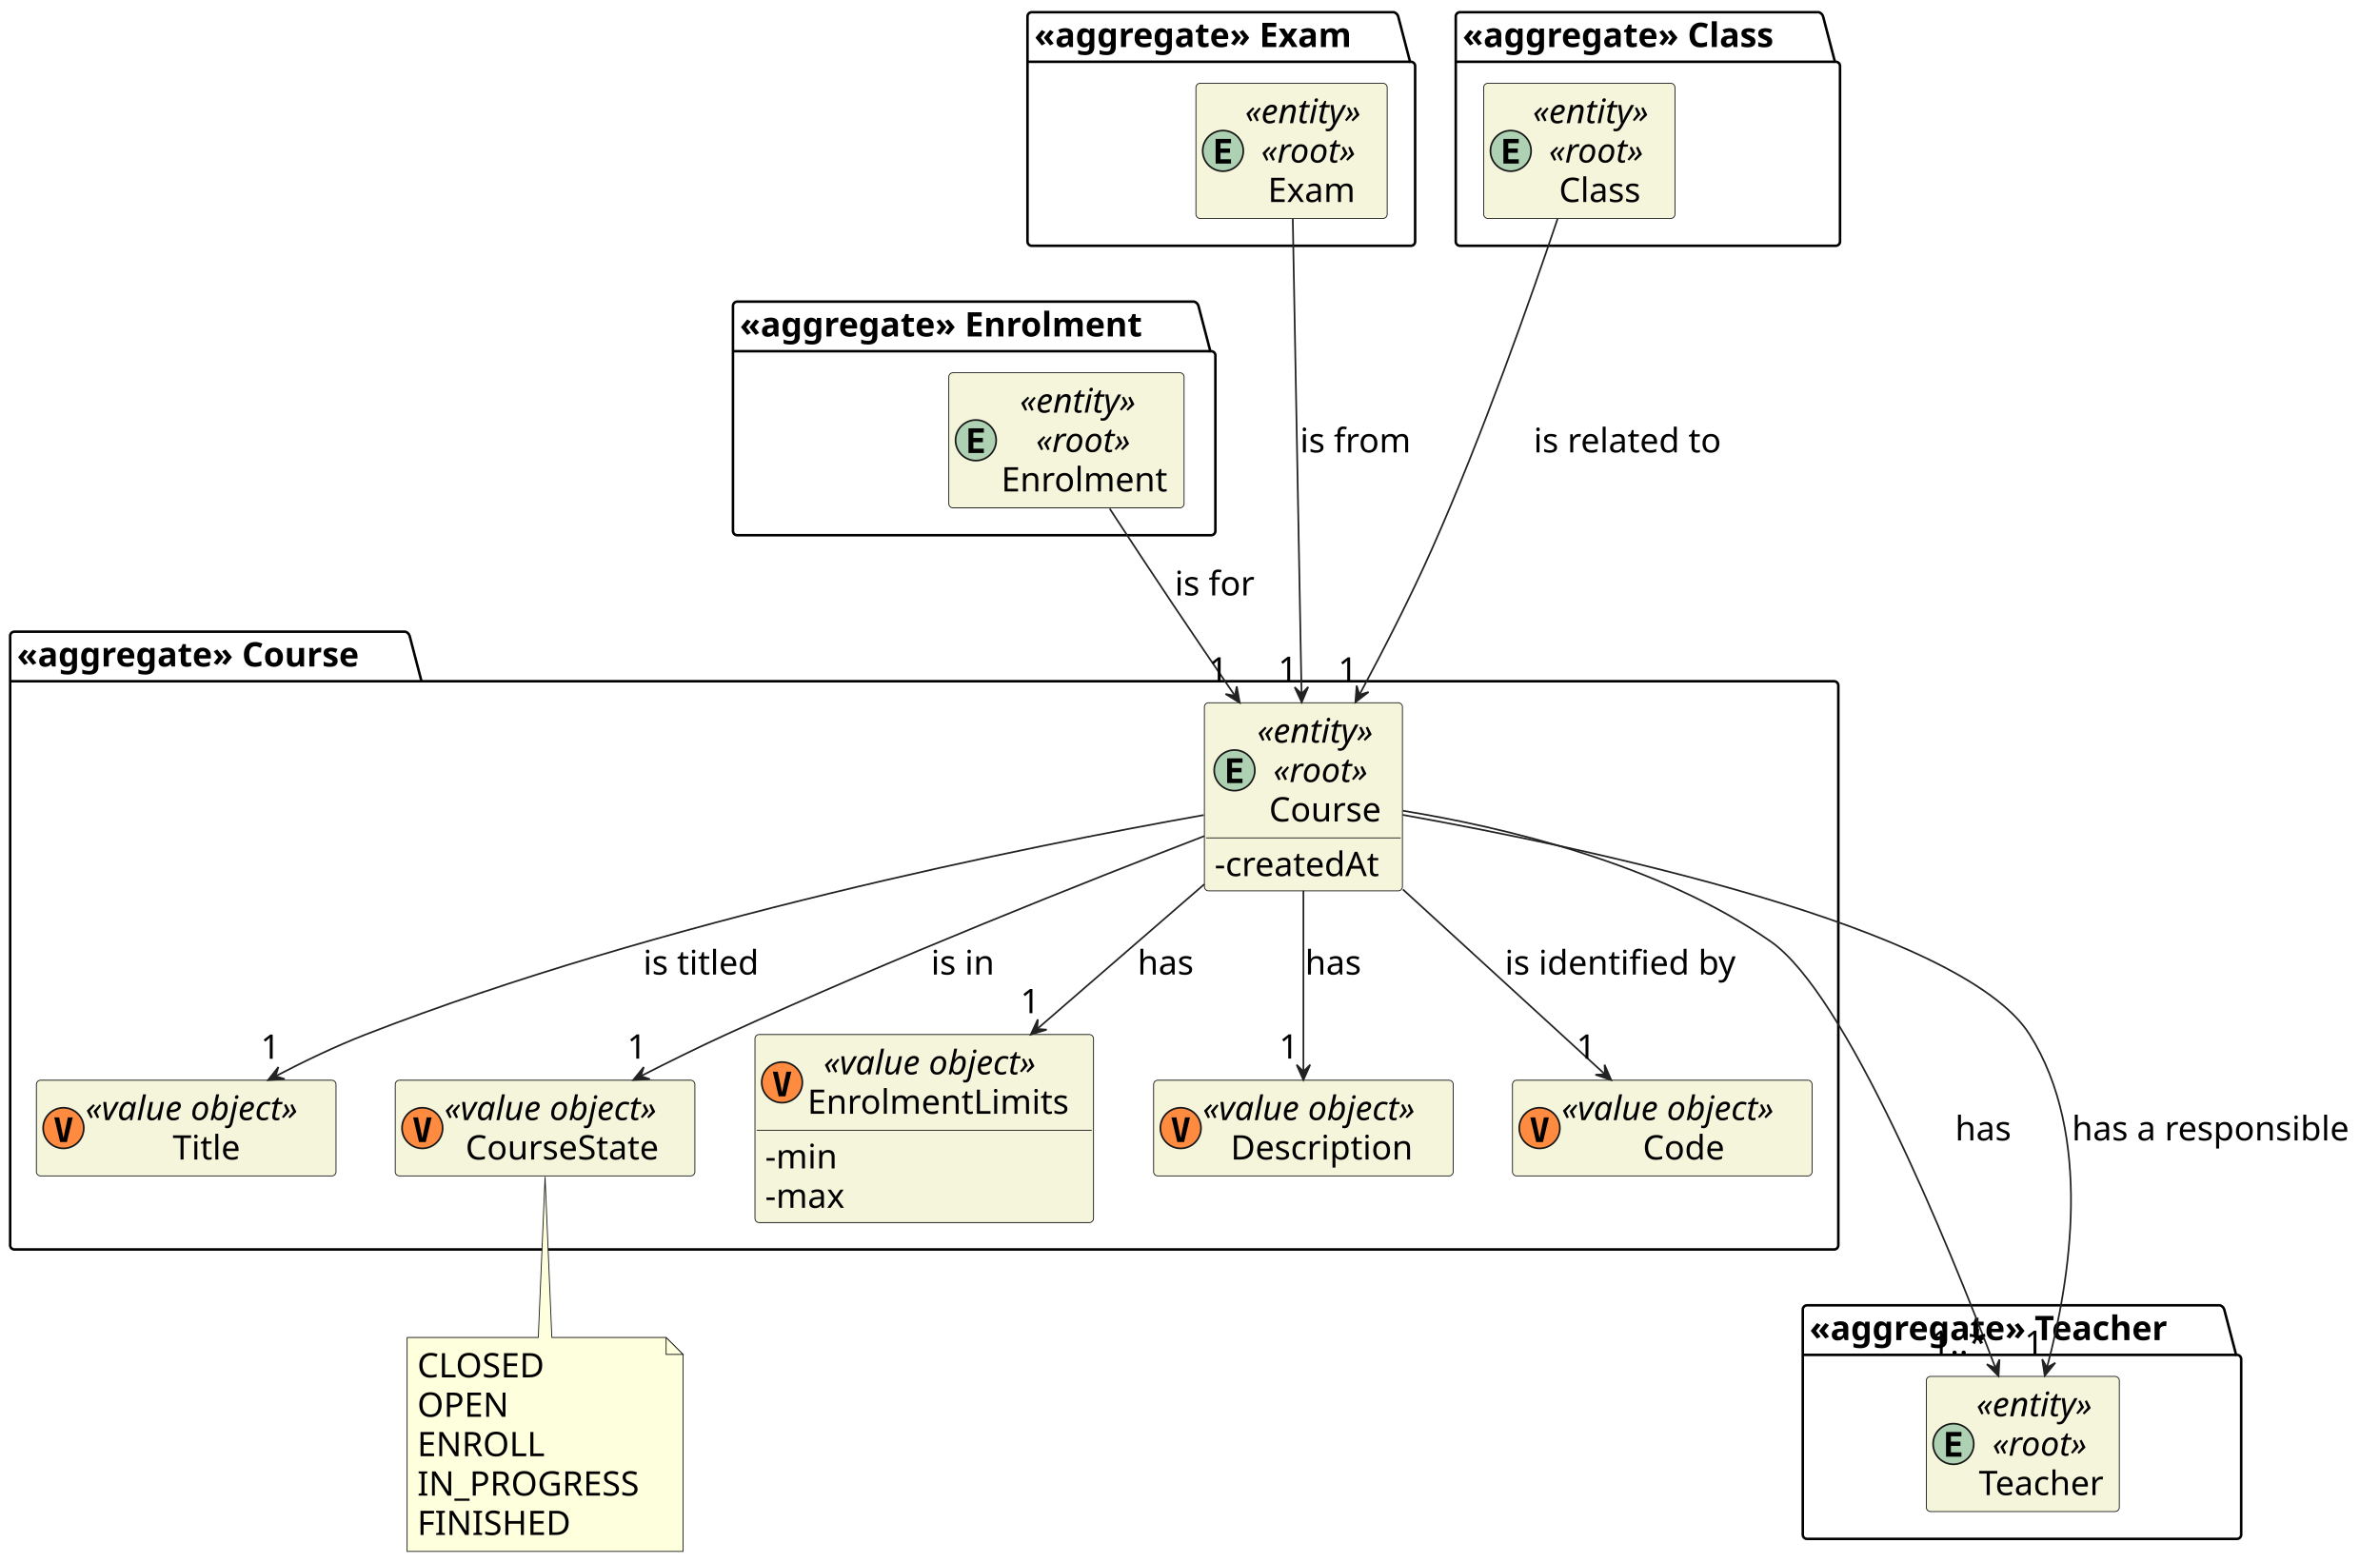
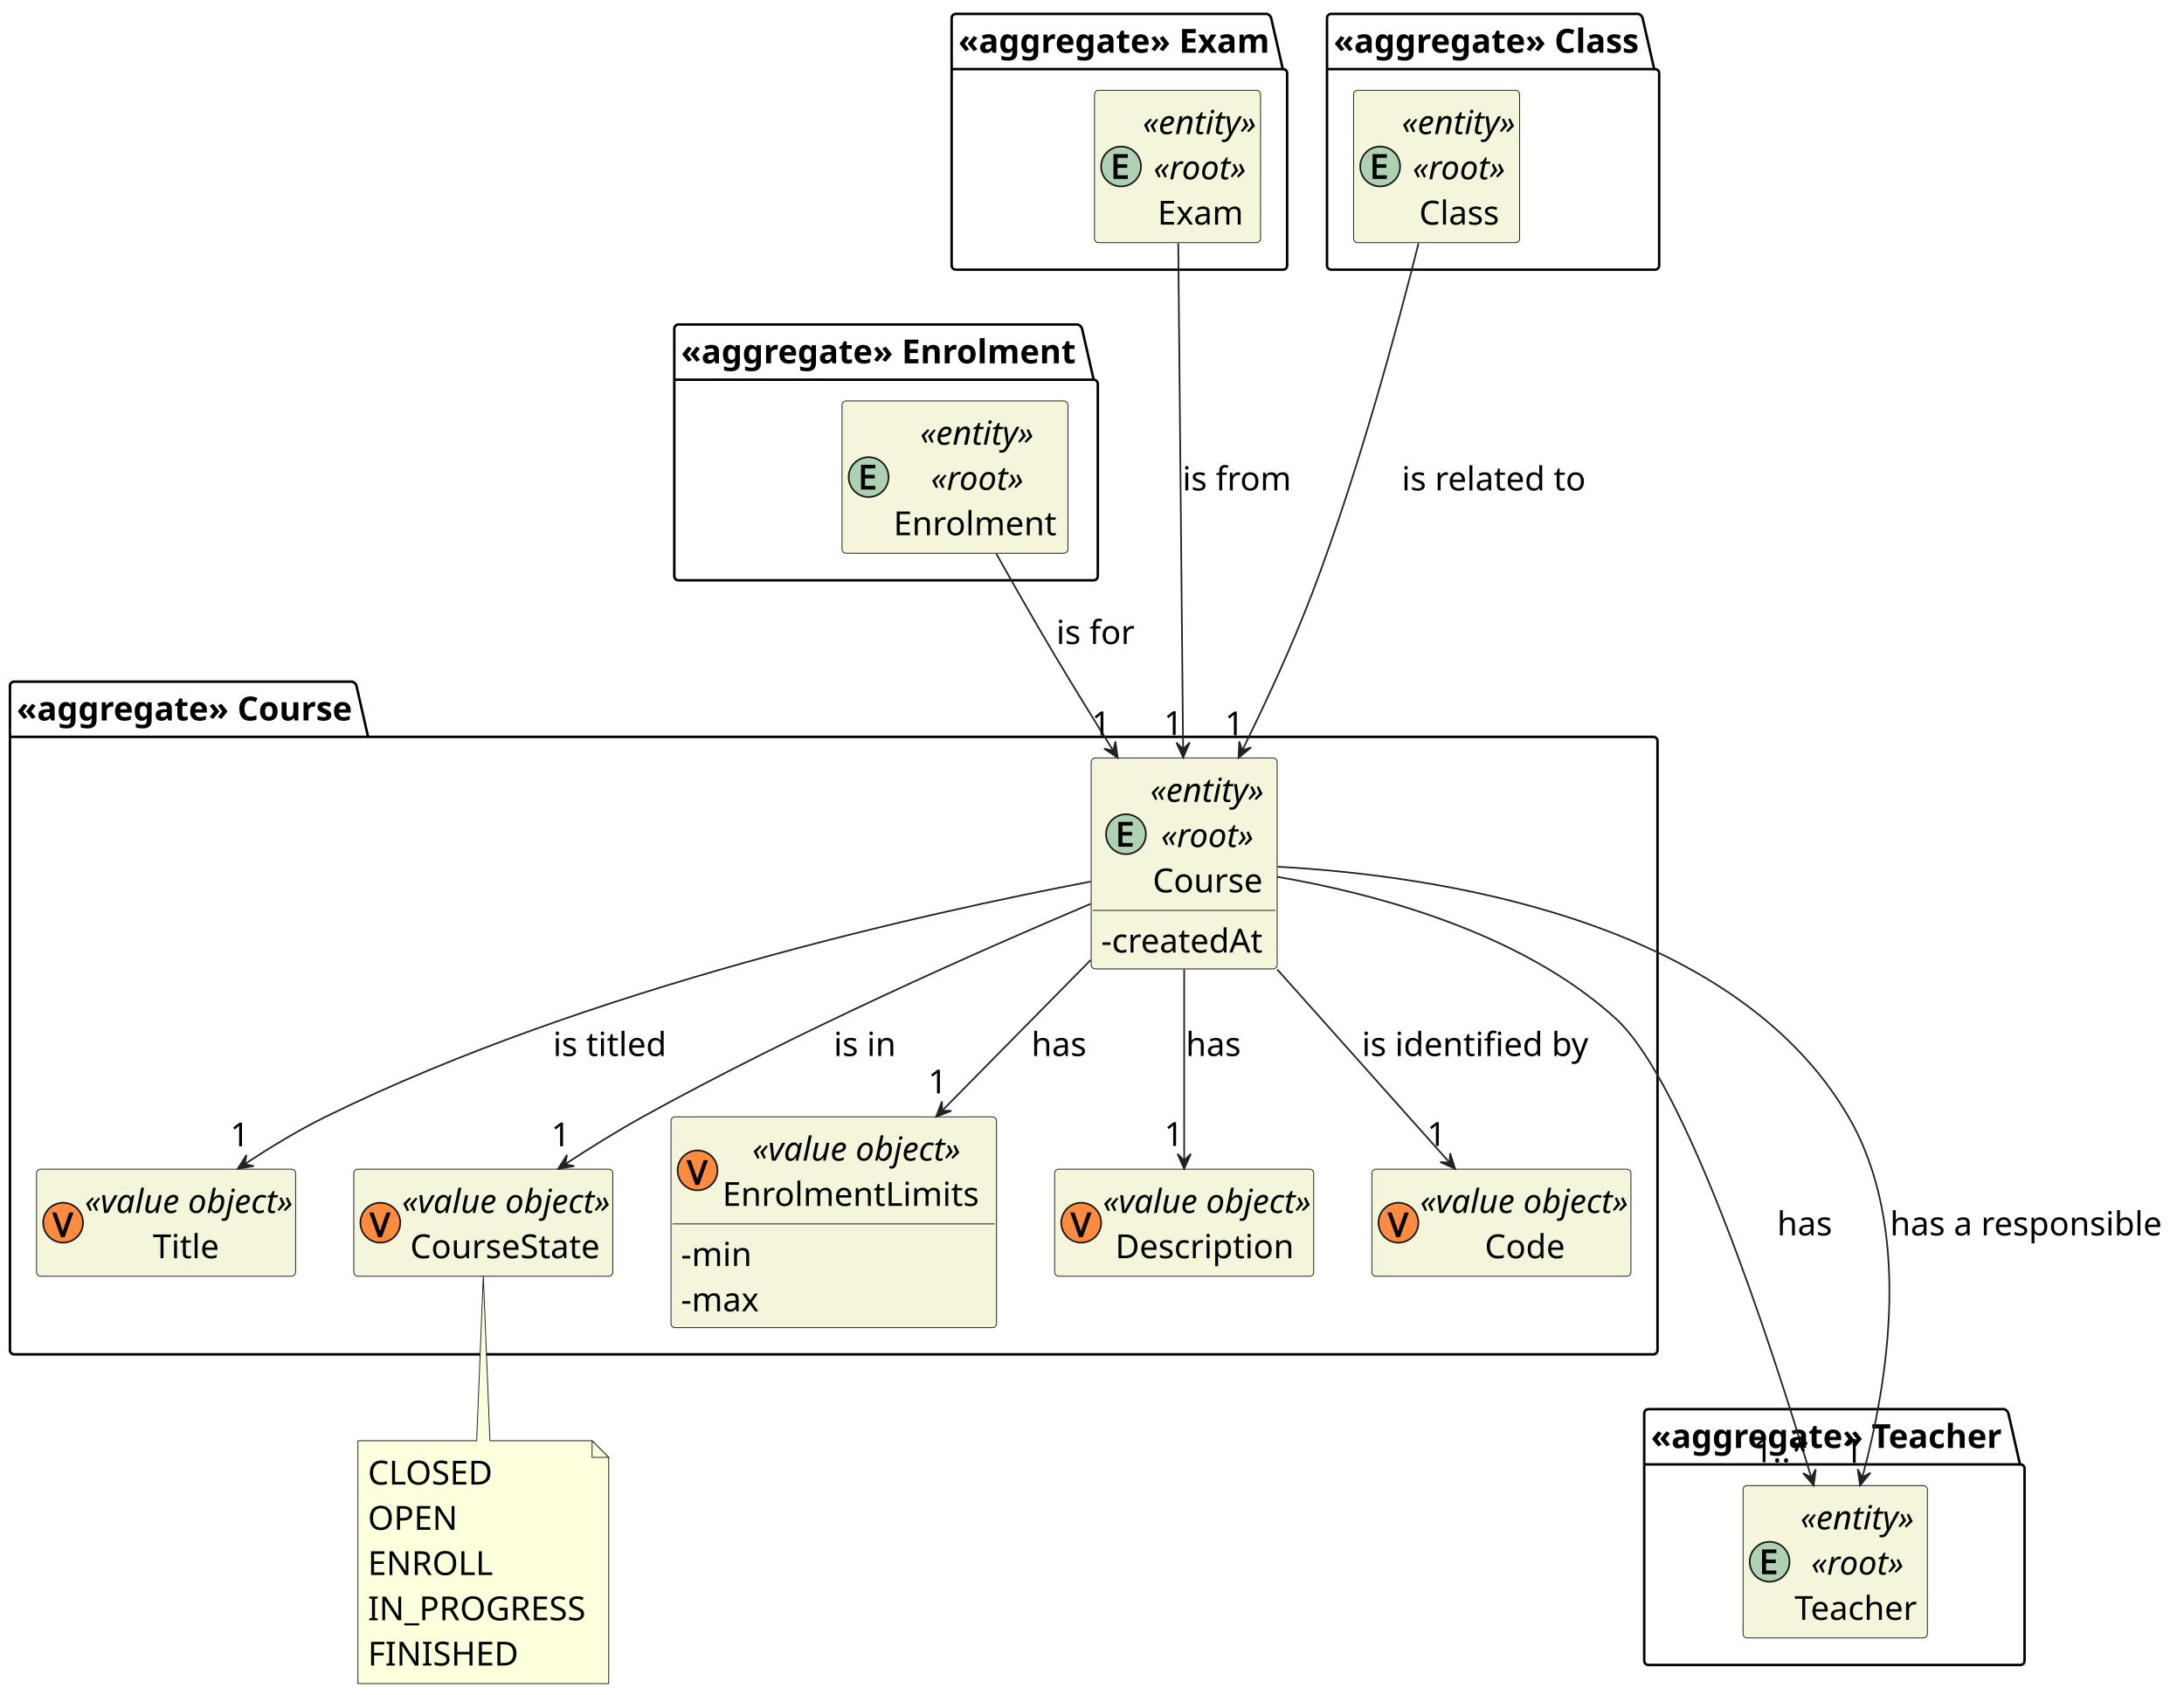
- <svg xmlns="http://www.w3.org/2000/svg" contentStyleType="text/css" height="923px" preserveAspectRatio="none" style="width:1406px;height:923px;background:#FFFFFF;" version="1.1" viewBox="0 0 1406 923" width="1406px" zoomAndPan="magnify">
+ <svg xmlns="http://www.w3.org/2000/svg" contentStyleType="text/css" height="1020px" preserveAspectRatio="none" style="width:1315px;height:1020px;background:#FFFFFF;" version="1.1" viewBox="0 0 1315 1020" width="1315px" zoomAndPan="magnify">
  <defs />
  <g>
    <g id="cluster_&lt;&lt;aggregate&gt;&gt; Course">
-       <path d="M8.5,373.217 L239.5,373.217 A3.75,3.75 0 0 1 242,375.717 L249,402.498 L1083.5,402.498 A2.5,2.5 0 0 1 1086,404.998 L1086,735.717 A2.5,2.5 0 0 1 1083.5,738.217 L8.5,738.217 A2.5,2.5 0 0 1 6,735.717 L6,375.717 A2.5,2.5 0 0 1 8.5,373.217 " fill="none" style="stroke:#000000;stroke-width:1.5;" />
-       <line style="stroke:#000000;stroke-width:1.5;" x1="6" x2="249" y1="402.498" y2="402.498" />
-       <text fill="#000000" font-family="sans-serif" font-size="20" font-weight="bold" lengthAdjust="spacing" textLength="230" x="10" y="393.781">«aggregate» Course</text>
+       <path d="M8.5,410.36 L212.125,410.36 A3.75,3.75 0 0 1 214.625,412.86 L221.625,443.6 L995.5,443.6 A2.5,2.5 0 0 1 998,446.1 L998,812.86 A2.5,2.5 0 0 1 995.5,815.36 L8.5,815.36 A2.5,2.5 0 0 1 6,812.86 L6,412.86 A2.5,2.5 0 0 1 8.5,410.36 " fill="none" style="stroke:#000000;stroke-width:1.5;" />
+       <line style="stroke:#000000;stroke-width:1.5;" x1="6" x2="221.625" y1="443.6" y2="443.6" />
+       <text fill="#000000" font-family="sans-serif" font-size="20" font-weight="bold" lengthAdjust="spacing" textLength="202.625" x="10" y="433.74">«aggregate» Course</text>
    </g>
    <g id="cluster_&lt;&lt;aggregate&gt;&gt; Enrolment">
-       <path d="M435.5,178.217 L705.5,178.217 A3.75,3.75 0 0 1 708,180.717 L715,207.498 L715.5,207.498 A2.5,2.5 0 0 1 718,209.998 L718,313.717 A2.5,2.5 0 0 1 715.5,316.217 L435.5,316.217 A2.5,2.5 0 0 1 433,313.717 L433,180.717 A2.5,2.5 0 0 1 435.5,178.217 " fill="none" style="stroke:#000000;stroke-width:1.5;" />
-       <line style="stroke:#000000;stroke-width:1.5;" x1="433" x2="715" y1="207.498" y2="207.498" />
-       <text fill="#000000" font-family="sans-serif" font-size="20" font-weight="bold" lengthAdjust="spacing" textLength="269" x="437" y="198.781">«aggregate» Enrolment</text>
+       <path d="M408.5,195.36 L649,195.36 A3.75,3.75 0 0 1 651.5,197.86 L658.5,228.6 L658.5,228.6 A2.5,2.5 0 0 1 661,231.1 L661,346.86 A2.5,2.5 0 0 1 658.5,349.36 L408.5,349.36 A2.5,2.5 0 0 1 406,346.86 L406,197.86 A2.5,2.5 0 0 1 408.5,195.36 " fill="none" style="stroke:#000000;stroke-width:1.5;" />
+       <line style="stroke:#000000;stroke-width:1.5;" x1="406" x2="658.5" y1="228.6" y2="228.6" />
+       <text fill="#000000" font-family="sans-serif" font-size="20" font-weight="bold" lengthAdjust="spacing" textLength="239.5" x="410" y="218.74">«aggregate» Enrolment</text>
    </g>
    <g id="cluster_&lt;&lt;aggregate&gt;&gt; Exam">
-       <path d="M609.5,7.217 L823.5,7.217 A3.75,3.75 0 0 1 826,9.717 L833,36.498 L833.5,36.498 A2.5,2.5 0 0 1 836,38.998 L836,142.717 A2.5,2.5 0 0 1 833.5,145.217 L609.5,145.217 A2.5,2.5 0 0 1 607,142.717 L607,9.717 A2.5,2.5 0 0 1 609.5,7.217 " fill="none" style="stroke:#000000;stroke-width:1.5;" />
-       <line style="stroke:#000000;stroke-width:1.5;" x1="607" x2="833" y1="36.498" y2="36.498" />
-       <text fill="#000000" font-family="sans-serif" font-size="20" font-weight="bold" lengthAdjust="spacing" textLength="213" x="611" y="27.781">«aggregate» Exam</text>
+       <path d="M575.5,8.36 L762.875,8.36 A3.75,3.75 0 0 1 765.375,10.86 L772.375,41.6 L772.5,41.6 A2.5,2.5 0 0 1 775,44.1 L775,159.86 A2.5,2.5 0 0 1 772.5,162.36 L575.5,162.36 A2.5,2.5 0 0 1 573,159.86 L573,10.86 A2.5,2.5 0 0 1 575.5,8.36 " fill="none" style="stroke:#000000;stroke-width:1.5;" />
+       <line style="stroke:#000000;stroke-width:1.5;" x1="573" x2="772.375" y1="41.6" y2="41.6" />
+       <text fill="#000000" font-family="sans-serif" font-size="20" font-weight="bold" lengthAdjust="spacing" textLength="186.375" x="577" y="31.74">«aggregate» Exam</text>
    </g>
    <g id="cluster_&lt;&lt;aggregate&gt;&gt; Teacher">
-       <path d="M1067.5,771.217 L1311.5,771.217 A3.75,3.75 0 0 1 1314,773.717 L1321,800.498 L1321.5,800.498 A2.5,2.5 0 0 1 1324,802.998 L1324,906.717 A2.5,2.5 0 0 1 1321.5,909.217 L1067.5,909.217 A2.5,2.5 0 0 1 1065,906.717 L1065,773.717 A2.5,2.5 0 0 1 1067.5,771.217 " fill="none" style="stroke:#000000;stroke-width:1.5;" />
-       <line style="stroke:#000000;stroke-width:1.5;" x1="1065" x2="1321" y1="800.498" y2="800.498" />
-       <text fill="#000000" font-family="sans-serif" font-size="20" font-weight="bold" lengthAdjust="spacing" textLength="243" x="1069" y="791.781">«aggregate» Teacher</text>
+       <path d="M992.5,848.36 L1206.75,848.36 A3.75,3.75 0 0 1 1209.25,850.86 L1216.25,881.6 L1216.5,881.6 A2.5,2.5 0 0 1 1219,884.1 L1219,999.86 A2.5,2.5 0 0 1 1216.5,1002.36 L992.5,1002.36 A2.5,2.5 0 0 1 990,999.86 L990,850.86 A2.5,2.5 0 0 1 992.5,848.36 " fill="none" style="stroke:#000000;stroke-width:1.5;" />
+       <line style="stroke:#000000;stroke-width:1.5;" x1="990" x2="1216.25" y1="881.6" y2="881.6" />
+       <text fill="#000000" font-family="sans-serif" font-size="20" font-weight="bold" lengthAdjust="spacing" textLength="213.25" x="994" y="871.74">«aggregate» Teacher</text>
    </g>
    <g id="cluster_&lt;&lt;aggregate&gt;&gt; Class">
-       <path d="M862.5,7.217 L1074.5,7.217 A3.75,3.75 0 0 1 1077,9.717 L1084,36.498 L1084.5,36.498 A2.5,2.5 0 0 1 1087,38.998 L1087,142.717 A2.5,2.5 0 0 1 1084.5,145.217 L862.5,145.217 A2.5,2.5 0 0 1 860,142.717 L860,9.717 A2.5,2.5 0 0 1 862.5,7.217 " fill="none" style="stroke:#000000;stroke-width:1.5;" />
-       <line style="stroke:#000000;stroke-width:1.5;" x1="860" x2="1084" y1="36.498" y2="36.498" />
-       <text fill="#000000" font-family="sans-serif" font-size="20" font-weight="bold" lengthAdjust="spacing" textLength="211" x="864" y="27.781">«aggregate» Class</text>
+       <path d="M801.5,8.36 L986.5,8.36 A3.75,3.75 0 0 1 989,10.86 L996,41.6 L996.5,41.6 A2.5,2.5 0 0 1 999,44.1 L999,159.86 A2.5,2.5 0 0 1 996.5,162.36 L801.5,162.36 A2.5,2.5 0 0 1 799,159.86 L799,10.86 A2.5,2.5 0 0 1 801.5,8.36 " fill="none" style="stroke:#000000;stroke-width:1.5;" />
+       <line style="stroke:#000000;stroke-width:1.5;" x1="799" x2="996" y1="41.6" y2="41.6" />
+       <text fill="#000000" font-family="sans-serif" font-size="20" font-weight="bold" lengthAdjust="spacing" textLength="184" x="803" y="31.74">«aggregate» Class</text>
    </g>
    <g id="elem_Course">
-       <rect codeLine="31" fill="#F5F5DC" height="111.125" id="Course" rx="2.5" ry="2.5" style="stroke:#181818;stroke-width:0.5;" width="117" x="711.5" y="415.217" />
-       <ellipse cx="729.3" cy="455.139" fill="#ADD1B2" rx="12" ry="12" style="stroke:#181818;stroke-width:1.0;" />
-       <path d="M734.019,462.639 L724.941,462.639 L724.941,448.06 L734.019,448.06 L734.019,450.592 L727.816,450.592 L727.816,453.748 L733.441,453.748 L733.441,456.279 L727.816,456.279 L727.816,460.092 L734.019,460.092 L734.019,462.639 Z " fill="#000000" />
-       <text fill="#000000" font-family="sans-serif" font-size="20" font-style="italic" lengthAdjust="spacing" textLength="83" x="742.7" y="438.781">«entity»</text>
-       <text fill="#000000" font-family="sans-serif" font-size="20" font-style="italic" lengthAdjust="spacing" textLength="64" x="752.2" y="462.062">«root»</text>
-       <text fill="#000000" font-family="sans-serif" font-size="20" lengthAdjust="spacing" textLength="69" x="749.7" y="485.344">Course</text>
-       <line style="stroke:#181818;stroke-width:0.5;" x1="712.5" x2="827.5" y1="495.06" y2="495.06" />
-       <text fill="#000000" font-family="sans-serif" font-size="20" lengthAdjust="spacing" textLength="105" x="717.5" y="517.625">-createdAt</text>
+       <rect codeLine="31" fill="#F5F5DC" height="126.96" id="Course" rx="2.5" ry="2.5" style="stroke:#181818;stroke-width:0.5;" width="112" x="657" y="456.36" />
+       <ellipse cx="677.95" cy="502.22" fill="#ADD1B2" rx="12" ry="12" style="stroke:#181818;stroke-width:1.0;" />
+       <path d="M681.997,509.72 L673.388,509.72 L673.388,494.814 L681.997,494.814 L681.997,497.017 L675.809,497.017 L675.809,500.861 L681.638,500.861 L681.638,503.033 L675.809,503.033 L675.809,507.517 L681.997,507.517 L681.997,509.72 Z " fill="#000000" />
+       <text fill="#000000" font-family="sans-serif" font-size="20" font-style="italic" lengthAdjust="spacing" textLength="70" x="692.55" y="482.74">«entity»</text>
+       <text fill="#000000" font-family="sans-serif" font-size="20" font-style="italic" lengthAdjust="spacing" textLength="57" x="699.05" y="509.98">«root»</text>
+       <text fill="#000000" font-family="sans-serif" font-size="20" lengthAdjust="spacing" textLength="67" x="694.05" y="537.22">Course</text>
+       <line style="stroke:#181818;stroke-width:0.5;" x1="658" x2="768" y1="548.08" y2="548.08" />
+       <text fill="#000000" font-family="sans-serif" font-size="20" lengthAdjust="spacing" textLength="100" x="663" y="573.46">-createdAt</text>
    </g>
    <g id="elem_Title">
-       <rect codeLine="61" fill="#F5F5DC" height="56.562" id="Title" rx="2.5" ry="2.5" style="stroke:#181818;stroke-width:0.5;" width="177" x="21.5" y="638.217" />
-       <ellipse cx="37.5" cy="666.498" fill="#FF8B40" rx="12" ry="12" style="stroke:#181818;stroke-width:1.0;" />
-       <path d="M37.516,672.342 L40.078,660.17 L42.984,660.17 L39.516,674.748 L35.531,674.748 L32.062,660.17 L34.953,660.17 L37.516,672.342 Z " fill="#000000" />
-       <text fill="#000000" font-family="sans-serif" font-size="20" font-style="italic" lengthAdjust="spacing" textLength="147" x="50.5" y="661.781">«value object»</text>
-       <text fill="#000000" font-family="sans-serif" font-size="20" lengthAdjust="spacing" textLength="44" x="102" y="685.062">Title</text>
+       <rect codeLine="61" fill="#F5F5DC" height="64.48" id="Title" rx="2.5" ry="2.5" style="stroke:#181818;stroke-width:0.5;" width="156" x="22" y="703.86" />
+       <ellipse cx="38" cy="736.1" fill="#FF8B40" rx="12" ry="12" style="stroke:#181818;stroke-width:1.0;" />
+       <path d="M44.25,729.944 L38.938,744.85 L36.688,744.85 L31.375,729.944 L33.906,729.944 L37.203,739.303 Q37.422,739.897 37.578,740.444 Q37.75,740.991 37.875,741.491 Q38.016,741.975 37.812,742.022 Q37.594,741.991 37.734,741.475 Q37.875,740.959 38.047,740.428 Q38.219,739.881 38.422,739.272 L41.688,729.944 L44.25,729.944 Z " fill="#000000" />
+       <text fill="#000000" font-family="sans-serif" font-size="20" font-style="italic" lengthAdjust="spacing" textLength="126" x="51" y="730.24">«value object»</text>
+       <text fill="#000000" font-family="sans-serif" font-size="20" lengthAdjust="spacing" textLength="44" x="92" y="757.48">Title</text>
    </g>
    <g id="elem_CourseState">
-       <rect codeLine="62" fill="#F5F5DC" height="56.562" id="CourseState" rx="2.5" ry="2.5" style="stroke:#181818;stroke-width:0.5;" width="177" x="233.5" y="638.217" />
-       <ellipse cx="249.5" cy="666.498" fill="#FF8B40" rx="12" ry="12" style="stroke:#181818;stroke-width:1.0;" />
-       <path d="M249.516,672.342 L252.078,660.17 L254.984,660.17 L251.516,674.748 L247.531,674.748 L244.062,660.17 L246.953,660.17 L249.516,672.342 Z " fill="#000000" />
-       <text fill="#000000" font-family="sans-serif" font-size="20" font-style="italic" lengthAdjust="spacing" textLength="147" x="262.5" y="661.781">«value object»</text>
-       <text fill="#000000" font-family="sans-serif" font-size="20" lengthAdjust="spacing" textLength="122" x="275" y="685.062">CourseState</text>
+       <rect codeLine="62" fill="#F5F5DC" height="64.48" id="CourseState" rx="2.5" ry="2.5" style="stroke:#181818;stroke-width:0.5;" width="156" x="213" y="703.86" />
+       <ellipse cx="229" cy="736.1" fill="#FF8B40" rx="12" ry="12" style="stroke:#181818;stroke-width:1.0;" />
+       <path d="M235.25,729.944 L229.938,744.85 L227.688,744.85 L222.375,729.944 L224.906,729.944 L228.203,739.303 Q228.422,739.897 228.578,740.444 Q228.75,740.991 228.875,741.491 Q229.016,741.975 228.812,742.022 Q228.594,741.991 228.734,741.475 Q228.875,740.959 229.047,740.428 Q229.219,739.881 229.422,739.272 L232.688,729.944 L235.25,729.944 Z " fill="#000000" />
+       <text fill="#000000" font-family="sans-serif" font-size="20" font-style="italic" lengthAdjust="spacing" textLength="126" x="242" y="730.24">«value object»</text>
+       <text fill="#000000" font-family="sans-serif" font-size="20" lengthAdjust="spacing" textLength="116" x="247" y="757.48">CourseState</text>
    </g>
    <g id="elem_EnrolmentLimits">
-       <rect codeLine="22" fill="#F5F5DC" height="111.125" id="EnrolmentLimits" rx="2.5" ry="2.5" style="stroke:#181818;stroke-width:0.5;" width="200" x="446" y="611.217" />
-       <ellipse cx="462" cy="639.498" fill="#FF8B40" rx="12" ry="12" style="stroke:#181818;stroke-width:1.0;" />
-       <path d="M462.016,645.342 L464.578,633.17 L467.484,633.17 L464.016,647.748 L460.031,647.748 L456.562,633.17 L459.453,633.17 L462.016,645.342 Z " fill="#000000" />
-       <text fill="#000000" font-family="sans-serif" font-size="20" font-style="italic" lengthAdjust="spacing" textLength="147" x="486.5" y="634.781">«value object»</text>
-       <text fill="#000000" font-family="sans-serif" font-size="20" lengthAdjust="spacing" textLength="166" x="477" y="658.062">EnrolmentLimits</text>
-       <line style="stroke:#181818;stroke-width:0.5;" x1="447" x2="645" y1="667.779" y2="667.779" />
-       <text fill="#000000" font-family="sans-serif" font-size="20" lengthAdjust="spacing" textLength="46" x="452" y="690.344">-min</text>
-       <text fill="#000000" font-family="sans-serif" font-size="20" lengthAdjust="spacing" textLength="50" x="452" y="713.625">-max</text>
+       <rect codeLine="22" fill="#F5F5DC" height="126.96" id="EnrolmentLimits" rx="2.5" ry="2.5" style="stroke:#181818;stroke-width:0.5;" width="196" x="404" y="672.36" />
+       <ellipse cx="420" cy="704.6" fill="#FF8B40" rx="12" ry="12" style="stroke:#181818;stroke-width:1.0;" />
+       <path d="M426.25,698.444 L420.938,713.35 L418.688,713.35 L413.375,698.444 L415.906,698.444 L419.203,707.803 Q419.422,708.397 419.578,708.944 Q419.75,709.491 419.875,709.991 Q420.016,710.475 419.812,710.522 Q419.594,710.491 419.734,709.975 Q419.875,709.459 420.047,708.928 Q420.219,708.381 420.422,707.772 L423.688,698.444 L426.25,698.444 Z " fill="#000000" />
+       <text fill="#000000" font-family="sans-serif" font-size="20" font-style="italic" lengthAdjust="spacing" textLength="126" x="453" y="698.74">«value object»</text>
+       <text fill="#000000" font-family="sans-serif" font-size="20" lengthAdjust="spacing" textLength="162" x="435" y="725.98">EnrolmentLimits</text>
+       <line style="stroke:#181818;stroke-width:0.5;" x1="405" x2="599" y1="736.84" y2="736.84" />
+       <text fill="#000000" font-family="sans-serif" font-size="20" lengthAdjust="spacing" textLength="45" x="410" y="762.22">-min</text>
+       <text fill="#000000" font-family="sans-serif" font-size="20" lengthAdjust="spacing" textLength="48" x="410" y="789.46">-max</text>
    </g>
    <g id="elem_Description">
-       <rect codeLine="21" fill="#F5F5DC" height="56.562" id="Description" rx="2.5" ry="2.5" style="stroke:#181818;stroke-width:0.5;" width="177" x="681.5" y="638.217" />
-       <ellipse cx="697.5" cy="666.498" fill="#FF8B40" rx="12" ry="12" style="stroke:#181818;stroke-width:1.0;" />
-       <path d="M697.516,672.342 L700.078,660.17 L702.984,660.17 L699.516,674.748 L695.531,674.748 L692.062,660.17 L694.953,660.17 L697.516,672.342 Z " fill="#000000" />
-       <text fill="#000000" font-family="sans-serif" font-size="20" font-style="italic" lengthAdjust="spacing" textLength="147" x="710.5" y="661.781">«value object»</text>
-       <text fill="#000000" font-family="sans-serif" font-size="20" lengthAdjust="spacing" textLength="114" x="727" y="685.062">Description</text>
+       <rect codeLine="21" fill="#F5F5DC" height="64.48" id="Description" rx="2.5" ry="2.5" style="stroke:#181818;stroke-width:0.5;" width="156" x="635" y="703.86" />
+       <ellipse cx="651" cy="736.1" fill="#FF8B40" rx="12" ry="12" style="stroke:#181818;stroke-width:1.0;" />
+       <path d="M657.25,729.944 L651.938,744.85 L649.688,744.85 L644.375,729.944 L646.906,729.944 L650.203,739.303 Q650.422,739.897 650.578,740.444 Q650.75,740.991 650.875,741.491 Q651.016,741.975 650.812,742.022 Q650.594,741.991 650.734,741.475 Q650.875,740.959 651.047,740.428 Q651.219,739.881 651.422,739.272 L654.688,729.944 L657.25,729.944 Z " fill="#000000" />
+       <text fill="#000000" font-family="sans-serif" font-size="20" font-style="italic" lengthAdjust="spacing" textLength="126" x="664" y="730.24">«value object»</text>
+       <text fill="#000000" font-family="sans-serif" font-size="20" lengthAdjust="spacing" textLength="111" x="671.5" y="757.48">Description</text>
    </g>
    <g id="elem_Code">
-       <rect codeLine="63" fill="#F5F5DC" height="56.562" id="Code" rx="2.5" ry="2.5" style="stroke:#181818;stroke-width:0.5;" width="177" x="893.5" y="638.217" />
-       <ellipse cx="909.5" cy="666.498" fill="#FF8B40" rx="12" ry="12" style="stroke:#181818;stroke-width:1.0;" />
-       <path d="M909.516,672.342 L912.078,660.17 L914.984,660.17 L911.516,674.748 L907.531,674.748 L904.062,660.17 L906.953,660.17 L909.516,672.342 Z " fill="#000000" />
-       <text fill="#000000" font-family="sans-serif" font-size="20" font-style="italic" lengthAdjust="spacing" textLength="147" x="922.5" y="661.781">«value object»</text>
-       <text fill="#000000" font-family="sans-serif" font-size="20" lengthAdjust="spacing" textLength="51" x="970.5" y="685.062">Code</text>
+       <rect codeLine="63" fill="#F5F5DC" height="64.48" id="Code" rx="2.5" ry="2.5" style="stroke:#181818;stroke-width:0.5;" width="156" x="826" y="703.86" />
+       <ellipse cx="842" cy="736.1" fill="#FF8B40" rx="12" ry="12" style="stroke:#181818;stroke-width:1.0;" />
+       <path d="M848.25,729.944 L842.938,744.85 L840.688,744.85 L835.375,729.944 L837.906,729.944 L841.203,739.303 Q841.422,739.897 841.578,740.444 Q841.75,740.991 841.875,741.491 Q842.016,741.975 841.812,742.022 Q841.594,741.991 841.734,741.475 Q841.875,740.959 842.047,740.428 Q842.219,739.881 842.422,739.272 L845.688,729.944 L848.25,729.944 Z " fill="#000000" />
+       <text fill="#000000" font-family="sans-serif" font-size="20" font-style="italic" lengthAdjust="spacing" textLength="126" x="855" y="730.24">«value object»</text>
+       <text fill="#000000" font-family="sans-serif" font-size="20" lengthAdjust="spacing" textLength="48" x="894" y="757.48">Code</text>
    </g>
    <g id="elem_Enrolment">
-       <rect codeLine="35" fill="#F5F5DC" height="79.844" id="Enrolment" rx="2.5" ry="2.5" style="stroke:#181818;stroke-width:0.5;" width="139" x="560.5" y="220.217" />
-       <ellipse cx="576.5" cy="260.139" fill="#ADD1B2" rx="12" ry="12" style="stroke:#181818;stroke-width:1.0;" />
-       <path d="M581.219,267.639 L572.141,267.639 L572.141,253.06 L581.219,253.06 L581.219,255.592 L575.016,255.592 L575.016,258.748 L580.641,258.748 L580.641,261.279 L575.016,261.279 L575.016,265.092 L581.219,265.092 L581.219,267.639 Z " fill="#000000" />
-       <text fill="#000000" font-family="sans-serif" font-size="20" font-style="italic" lengthAdjust="spacing" textLength="83" x="602.5" y="243.781">«entity»</text>
-       <text fill="#000000" font-family="sans-serif" font-size="20" font-style="italic" lengthAdjust="spacing" textLength="64" x="612" y="267.062">«root»</text>
-       <text fill="#000000" font-family="sans-serif" font-size="20" lengthAdjust="spacing" textLength="105" x="591.5" y="290.344">Enrolment</text>
+       <rect codeLine="35" fill="#F5F5DC" height="91.72" id="Enrolment" rx="2.5" ry="2.5" style="stroke:#181818;stroke-width:0.5;" width="136" x="507" y="241.36" />
+       <ellipse cx="523" cy="287.22" fill="#ADD1B2" rx="12" ry="12" style="stroke:#181818;stroke-width:1.0;" />
+       <path d="M527.047,294.72 L518.438,294.72 L518.438,279.814 L527.047,279.814 L527.047,282.017 L520.859,282.017 L520.859,285.861 L526.688,285.861 L526.688,288.033 L520.859,288.033 L520.859,292.517 L527.047,292.517 L527.047,294.72 Z " fill="#000000" />
+       <text fill="#000000" font-family="sans-serif" font-size="20" font-style="italic" lengthAdjust="spacing" textLength="70" x="554" y="267.74">«entity»</text>
+       <text fill="#000000" font-family="sans-serif" font-size="20" font-style="italic" lengthAdjust="spacing" textLength="57" x="560.5" y="294.98">«root»</text>
+       <text fill="#000000" font-family="sans-serif" font-size="20" lengthAdjust="spacing" textLength="102" x="538" y="322.22">Enrolment</text>
    </g>
    <g id="elem_Exam">
-       <rect codeLine="42" fill="#F5F5DC" height="79.844" id="Exam" rx="2.5" ry="2.5" style="stroke:#181818;stroke-width:0.5;" width="113" x="706.5" y="49.217" />
-       <ellipse cx="722.5" cy="89.139" fill="#ADD1B2" rx="12" ry="12" style="stroke:#181818;stroke-width:1.0;" />
-       <path d="M727.219,96.639 L718.141,96.639 L718.141,82.061 L727.219,82.061 L727.219,84.592 L721.016,84.592 L721.016,87.748 L726.641,87.748 L726.641,90.279 L721.016,90.279 L721.016,94.092 L727.219,94.092 L727.219,96.639 Z " fill="#000000" />
-       <text fill="#000000" font-family="sans-serif" font-size="20" font-style="italic" lengthAdjust="spacing" textLength="83" x="735.5" y="72.781">«entity»</text>
-       <text fill="#000000" font-family="sans-serif" font-size="20" font-style="italic" lengthAdjust="spacing" textLength="64" x="745" y="96.062">«root»</text>
-       <text fill="#000000" font-family="sans-serif" font-size="20" lengthAdjust="spacing" textLength="56" x="749" y="119.344">Exam</text>
+       <rect codeLine="42" fill="#F5F5DC" height="91.72" id="Exam" rx="2.5" ry="2.5" style="stroke:#181818;stroke-width:0.5;" width="100" x="659" y="54.36" />
+       <ellipse cx="675" cy="100.22" fill="#ADD1B2" rx="12" ry="12" style="stroke:#181818;stroke-width:1.0;" />
+       <path d="M679.047,107.72 L670.438,107.72 L670.438,92.814 L679.047,92.814 L679.047,95.017 L672.859,95.017 L672.859,98.861 L678.688,98.861 L678.688,101.032 L672.859,101.032 L672.859,105.517 L679.047,105.517 L679.047,107.72 Z " fill="#000000" />
+       <text fill="#000000" font-family="sans-serif" font-size="20" font-style="italic" lengthAdjust="spacing" textLength="70" x="688" y="80.74">«entity»</text>
+       <text fill="#000000" font-family="sans-serif" font-size="20" font-style="italic" lengthAdjust="spacing" textLength="57" x="694.5" y="107.98">«root»</text>
+       <text fill="#000000" font-family="sans-serif" font-size="20" lengthAdjust="spacing" textLength="52" x="697" y="135.22">Exam</text>
    </g>
    <g id="elem_Teacher">
-       <rect codeLine="49" fill="#F5F5DC" height="79.844" id="Teacher" rx="2.5" ry="2.5" style="stroke:#181818;stroke-width:0.5;" width="114" x="1138" y="813.217" />
-       <ellipse cx="1154" cy="853.139" fill="#ADD1B2" rx="12" ry="12" style="stroke:#181818;stroke-width:1.0;" />
-       <path d="M1158.719,860.639 L1149.641,860.639 L1149.641,846.061 L1158.719,846.061 L1158.719,848.592 L1152.516,848.592 L1152.516,851.748 L1158.141,851.748 L1158.141,854.279 L1152.516,854.279 L1152.516,858.092 L1158.719,858.092 L1158.719,860.639 Z " fill="#000000" />
-       <text fill="#000000" font-family="sans-serif" font-size="20" font-style="italic" lengthAdjust="spacing" textLength="83" x="1167.5" y="836.781">«entity»</text>
-       <text fill="#000000" font-family="sans-serif" font-size="20" font-style="italic" lengthAdjust="spacing" textLength="64" x="1177" y="860.062">«root»</text>
-       <text fill="#000000" font-family="sans-serif" font-size="20" lengthAdjust="spacing" textLength="80" x="1169" y="883.344">Teacher</text>
+       <rect codeLine="49" fill="#F5F5DC" height="91.72" id="Teacher" rx="2.5" ry="2.5" style="stroke:#181818;stroke-width:0.5;" width="111" x="1049.5" y="894.36" />
+       <ellipse cx="1065.5" cy="940.22" fill="#ADD1B2" rx="12" ry="12" style="stroke:#181818;stroke-width:1.0;" />
+       <path d="M1069.547,947.72 L1060.938,947.72 L1060.938,932.814 L1069.547,932.814 L1069.547,935.017 L1063.359,935.017 L1063.359,938.861 L1069.188,938.861 L1069.188,941.033 L1063.359,941.033 L1063.359,945.517 L1069.547,945.517 L1069.547,947.72 Z " fill="#000000" />
+       <text fill="#000000" font-family="sans-serif" font-size="20" font-style="italic" lengthAdjust="spacing" textLength="70" x="1084" y="920.74">«entity»</text>
+       <text fill="#000000" font-family="sans-serif" font-size="20" font-style="italic" lengthAdjust="spacing" textLength="57" x="1090.5" y="947.98">«root»</text>
+       <text fill="#000000" font-family="sans-serif" font-size="20" lengthAdjust="spacing" textLength="77" x="1080.5" y="975.22">Teacher</text>
    </g>
    <g id="elem_Class">
-       <rect codeLine="56" fill="#F5F5DC" height="79.844" id="Class" rx="2.5" ry="2.5" style="stroke:#181818;stroke-width:0.5;" width="113" x="876.5" y="49.217" />
-       <ellipse cx="892.5" cy="89.139" fill="#ADD1B2" rx="12" ry="12" style="stroke:#181818;stroke-width:1.0;" />
-       <path d="M897.219,96.639 L888.141,96.639 L888.141,82.061 L897.219,82.061 L897.219,84.592 L891.016,84.592 L891.016,87.748 L896.641,87.748 L896.641,90.279 L891.016,90.279 L891.016,94.092 L897.219,94.092 L897.219,96.639 Z " fill="#000000" />
-       <text fill="#000000" font-family="sans-serif" font-size="20" font-style="italic" lengthAdjust="spacing" textLength="83" x="905.5" y="72.781">«entity»</text>
-       <text fill="#000000" font-family="sans-serif" font-size="20" font-style="italic" lengthAdjust="spacing" textLength="64" x="915" y="96.062">«root»</text>
-       <text fill="#000000" font-family="sans-serif" font-size="20" lengthAdjust="spacing" textLength="52" x="921" y="119.344">Class</text>
+       <rect codeLine="56" fill="#F5F5DC" height="91.72" id="Class" rx="2.5" ry="2.5" style="stroke:#181818;stroke-width:0.5;" width="100" x="815" y="54.36" />
+       <ellipse cx="831" cy="100.22" fill="#ADD1B2" rx="12" ry="12" style="stroke:#181818;stroke-width:1.0;" />
+       <path d="M835.047,107.72 L826.438,107.72 L826.438,92.814 L835.047,92.814 L835.047,95.017 L828.859,95.017 L828.859,98.861 L834.688,98.861 L834.688,101.032 L828.859,101.032 L828.859,105.517 L835.047,105.517 L835.047,107.72 Z " fill="#000000" />
+       <text fill="#000000" font-family="sans-serif" font-size="20" font-style="italic" lengthAdjust="spacing" textLength="70" x="844" y="80.74">«entity»</text>
+       <text fill="#000000" font-family="sans-serif" font-size="20" font-style="italic" lengthAdjust="spacing" textLength="57" x="850.5" y="107.98">«root»</text>
+       <text fill="#000000" font-family="sans-serif" font-size="20" lengthAdjust="spacing" textLength="49" x="854.5" y="135.22">Class</text>
    </g>
    <g id="elem_GMN17">
-       <path d="M240.5,790.217 L240.5,916.623 A0,0 0 0 0 240.5,916.623 L403.5,916.623 A0,0 0 0 0 403.5,916.623 L403.5,800.217 L393.5,790.217 L326,790.217 L322,695.337 L318,790.217 L240.5,790.217 A0,0 0 0 0 240.5,790.217 " fill="#FEFFDD" style="stroke:#181818;stroke-width:0.5;" />
-       <path d="M393.5,790.217 L393.5,800.217 L403.5,800.217 L393.5,790.217 " fill="#FEFFDD" style="stroke:#181818;stroke-width:0.5;" />
-       <text fill="#000000" font-family="sans-serif" font-size="20" lengthAdjust="spacing" textLength="82" x="246.5" y="813.781">CLOSED</text>
-       <text fill="#000000" font-family="sans-serif" font-size="20" lengthAdjust="spacing" textLength="56" x="246.5" y="837.062">OPEN</text>
-       <text fill="#000000" font-family="sans-serif" font-size="20" lengthAdjust="spacing" textLength="80" x="246.5" y="860.344">ENROLL</text>
-       <text fill="#000000" font-family="sans-serif" font-size="20" lengthAdjust="spacing" textLength="142" x="246.5" y="883.625">IN_PROGRESS</text>
-       <text fill="#000000" font-family="sans-serif" font-size="20" lengthAdjust="spacing" textLength="95" x="246.5" y="906.906">FINISHED</text>
+       <path d="M215.5,867.36 L215.5,1013.56 A0,0 0 0 0 215.5,1013.56 L366.5,1013.56 A0,0 0 0 0 366.5,1013.56 L366.5,877.36 L356.5,867.36 L295,867.36 L291,768.06 L287,867.36 L215.5,867.36 A0,0 0 0 0 215.5,867.36 " fill="#FEFFDD" style="stroke:#181818;stroke-width:0.5;" />
+       <path d="M356.5,867.36 L356.5,877.36 L366.5,877.36 L356.5,867.36 " fill="#FEFFDD" style="stroke:#181818;stroke-width:0.5;" />
+       <text fill="#000000" font-family="sans-serif" font-size="20" lengthAdjust="spacing" textLength="74" x="221.5" y="893.74">CLOSED</text>
+       <text fill="#000000" font-family="sans-serif" font-size="20" lengthAdjust="spacing" textLength="54" x="221.5" y="920.98">OPEN</text>
+       <text fill="#000000" font-family="sans-serif" font-size="20" lengthAdjust="spacing" textLength="76" x="221.5" y="948.22">ENROLL</text>
+       <text fill="#000000" font-family="sans-serif" font-size="20" lengthAdjust="spacing" textLength="130" x="221.5" y="975.46">IN_PROGRESS</text>
+       <text fill="#000000" font-family="sans-serif" font-size="20" lengthAdjust="spacing" textLength="92" x="221.5" y="1002.7">FINISHED</text>
    </g>
    <g id="link_Course_Title">
-       <path codeLine="65" d="M711.11,481.557 C608.25,499.837 390.24,543.437 216,611.217 C198.28,618.107 179.63,627.077 163,635.737 " fill="none" id="Course-to-Title" style="stroke:#222222;stroke-width:1.0;" />
-       <polygon fill="#222222" points="158.36,638.167,168.187,637.506,162.782,635.834,164.454,630.43,158.36,638.167" style="stroke:#222222;stroke-width:1.0;" />
-       <text fill="#000000" font-family="sans-serif" font-size="20" lengthAdjust="spacing" textLength="75" x="380" y="575.781">is titled</text>
-       <text fill="#000000" font-family="sans-serif" font-size="20" lengthAdjust="spacing" textLength="13" x="153.994" y="625.545">1</text>
+       <path codeLine="65" d="M656.73,530.74 C559.18,549.28 353.97,594.6 196,672.36 C179.53,680.47 162.45,690.86 147.35,700.83 " fill="none" id="Course-to-Title" style="stroke:#222222;stroke-width:1.0;" />
+       <polygon fill="#222222" points="143.14,703.62,152.851,701.979,147.307,700.856,148.429,695.312,143.14,703.62" style="stroke:#222222;stroke-width:1.0;" />
+       <text fill="#000000" font-family="sans-serif" font-size="20" lengthAdjust="spacing" textLength="73" x="333" y="635.74">is titled</text>
+       <text fill="#000000" font-family="sans-serif" font-size="20" lengthAdjust="spacing" textLength="11" x="138.609" y="690.118">1</text>
    </g>
    <g id="link_Course_Teacher">
-       <path codeLine="66" d="M828.73,478.997 C887.97,488.667 979.87,510.207 1046,556.217 C1090.59,587.247 1150.48,733.577 1178.83,808.207 " fill="none" id="Course-to-Teacher" style="stroke:#222222;stroke-width:1.0;" />
-       <polygon fill="#222222" points="1180.65,813.017,1181.209,803.184,1178.882,808.34,1173.726,806.013,1180.65,813.017" style="stroke:#222222;stroke-width:1.0;" />
-       <text fill="#000000" font-family="sans-serif" font-size="20" lengthAdjust="spacing" textLength="35" x="1155" y="673.781">has</text>
-       <text fill="#000000" font-family="sans-serif" font-size="20" lengthAdjust="spacing" textLength="35" x="1140.574" y="800.376">1..*</text>
+       <path codeLine="66" d="M769.01,527.86 C826.58,537.74 915.69,560.85 973,613.36 C1015.02,651.86 1065.93,807.52 1090.44,889.03 " fill="none" id="Course-to-Teacher" style="stroke:#222222;stroke-width:1.0;" />
+       <polygon fill="#222222" points="1092.01,894.29,1093.276,884.523,1090.584,889.498,1085.609,886.805,1092.01,894.29" style="stroke:#222222;stroke-width:1.0;" />
+       <text fill="#000000" font-family="sans-serif" font-size="20" lengthAdjust="spacing" textLength="34" x="1070" y="743.74">has</text>
+       <text fill="#000000" font-family="sans-serif" font-size="20" lengthAdjust="spacing" textLength="32" x="1055.933" y="880.33">1..*</text>
    </g>
    <g id="link_Course_Teacher">
-       <path codeLine="67" d="M828.65,481.447 C936.44,500.737 1158.7,547.507 1199,611.217 C1236.71,670.827 1223.02,756.427 1209.28,807.937 " fill="none" id="Course-to-Teacher-1" style="stroke:#222222;stroke-width:1.0;" />
-       <polygon fill="#222222" points="1207.95,812.817,1214.179,805.188,1209.267,807.993,1206.461,803.081,1207.95,812.817" style="stroke:#222222;stroke-width:1.0;" />
-       <text fill="#000000" font-family="sans-serif" font-size="20" lengthAdjust="spacing" textLength="174" x="1224" y="673.781">has a responsible</text>
-       <text fill="#000000" font-family="sans-serif" font-size="20" lengthAdjust="spacing" textLength="13" x="1195.938" y="800.468">1</text>
+       <path codeLine="67" d="M769.28,521.79 C861.89,526.84 1043.11,552.36 1113,672.36 C1151.97,739.27 1136.7,832.47 1121.37,889.21 " fill="none" id="Course-to-Teacher-1" style="stroke:#222222;stroke-width:1.0;" />
+       <polygon fill="#222222" points="1119.98,894.25,1126.23,886.638,1121.31,889.43,1118.518,884.51,1119.98,894.25" style="stroke:#222222;stroke-width:1.0;" />
+       <text fill="#000000" font-family="sans-serif" font-size="20" lengthAdjust="spacing" textLength="169" x="1138" y="743.74">has a responsible</text>
+       <text fill="#000000" font-family="sans-serif" font-size="20" lengthAdjust="spacing" textLength="11" x="1110.254" y="880.655">1</text>
    </g>
    <g id="link_Course_CourseState">
-       <path codeLine="68" d="M711.45,493.967 C643.02,520.357 526.69,566.447 429,611.217 C412.46,618.797 394.75,627.547 378.61,635.787 " fill="none" id="Course-to-CourseState" style="stroke:#222222;stroke-width:1.0;" />
-       <polygon fill="#222222" points="374.1,638.097,383.935,637.574,378.555,635.827,380.303,630.446,374.1,638.097" style="stroke:#222222;stroke-width:1.0;" />
-       <text fill="#000000" font-family="sans-serif" font-size="20" lengthAdjust="spacing" textLength="41" x="550" y="575.781">is in</text>
-       <text fill="#000000" font-family="sans-serif" font-size="20" lengthAdjust="spacing" textLength="13" x="370.505" y="625.461">1</text>
+       <path codeLine="68" d="M656.72,544.12 C590.78,572.03 478.84,621.46 387,672.36 C371.55,680.92 355.27,691.07 340.59,700.66 " fill="none" id="Course-to-CourseState" style="stroke:#222222;stroke-width:1.0;" />
+       <polygon fill="#222222" points="336.09,703.62,345.806,702.01,340.265,700.87,341.406,695.329,336.09,703.62" style="stroke:#222222;stroke-width:1.0;" />
+       <text fill="#000000" font-family="sans-serif" font-size="20" lengthAdjust="spacing" textLength="40" x="502" y="635.74">is in</text>
+       <text fill="#000000" font-family="sans-serif" font-size="20" lengthAdjust="spacing" textLength="11" x="331.894" y="690.118">1</text>
    </g>
    <g id="link_Course_Description">
-       <path codeLine="69" d="M770,526.277 C770,560.567 770,603.667 770,632.807 " fill="none" id="Course-to-Description" style="stroke:#222222;stroke-width:1.0;" />
-       <polygon fill="#222222" points="770,638.077,774,629.077,770,633.077,766,629.077,770,638.077" style="stroke:#222222;stroke-width:1.0;" />
-       <text fill="#000000" font-family="sans-serif" font-size="20" lengthAdjust="spacing" textLength="35" x="771" y="575.781">has</text>
-       <text fill="#000000" font-family="sans-serif" font-size="20" lengthAdjust="spacing" textLength="13" x="755.659" y="625.437">1</text>
+       <path codeLine="69" d="M713,583.62 C713,620.93 713,666.94 713,698.36 " fill="none" id="Course-to-Description" style="stroke:#222222;stroke-width:1.0;" />
+       <polygon fill="#222222" points="713,703.66,717,694.66,713,698.66,709,694.66,713,703.66" style="stroke:#222222;stroke-width:1.0;" />
+       <text fill="#000000" font-family="sans-serif" font-size="20" lengthAdjust="spacing" textLength="34" x="714" y="635.74">has</text>
+       <text fill="#000000" font-family="sans-serif" font-size="20" lengthAdjust="spacing" textLength="11" x="701.02" y="689.878">1</text>
    </g>
    <g id="link_Course_EnrolmentLimits">
-       <path codeLine="70" d="M711.44,522.437 C681.17,548.647 644.1,580.757 612.73,607.927 " fill="none" id="Course-to-EnrolmentLimits" style="stroke:#222222;stroke-width:1.0;" />
-       <polygon fill="#222222" points="608.93,611.217,618.349,608.338,612.706,607.939,613.105,602.297,608.93,611.217" style="stroke:#222222;stroke-width:1.0;" />
-       <text fill="#000000" font-family="sans-serif" font-size="20" lengthAdjust="spacing" textLength="35" x="672" y="575.781">has</text>
-       <text fill="#000000" font-family="sans-serif" font-size="20" lengthAdjust="spacing" textLength="13" x="602.807" y="598.625">1</text>
+       <path codeLine="70" d="M656.73,577.93 C629.28,605.77 596.09,639.44 567.5,668.43 " fill="none" id="Course-to-EnrolmentLimits" style="stroke:#222222;stroke-width:1.0;" />
+       <polygon fill="#222222" points="563.67,672.31,572.841,668.719,567.184,668.753,567.15,663.096,563.67,672.31" style="stroke:#222222;stroke-width:1.0;" />
+       <text fill="#000000" font-family="sans-serif" font-size="20" lengthAdjust="spacing" textLength="34" x="621" y="635.74">has</text>
+       <text fill="#000000" font-family="sans-serif" font-size="20" lengthAdjust="spacing" textLength="11" x="558.814" y="658.278">1</text>
    </g>
    <g id="link_Course_Code">
-       <path codeLine="71" d="M828.77,525.497 C867.16,560.627 915.93,605.257 948.02,634.617 " fill="none" id="Course-to-Code" style="stroke:#222222;stroke-width:1.0;" />
-       <polygon fill="#222222" points="951.84,638.117,947.918,629.082,948.158,634.734,942.506,634.974,951.84,638.117" style="stroke:#222222;stroke-width:1.0;" />
-       <text fill="#000000" font-family="sans-serif" font-size="20" lengthAdjust="spacing" textLength="148" x="889" y="575.781">is identified by</text>
-       <text fill="#000000" font-family="sans-serif" font-size="20" lengthAdjust="spacing" textLength="13" x="931.279" y="625.485">1</text>
+       <path codeLine="71" d="M769.02,583.62 C802.86,621.55 844.74,668.47 872.8,699.9 " fill="none" id="Course-to-Code" style="stroke:#222222;stroke-width:1.0;" />
+       <polygon fill="#222222" points="876.15,703.66,873.14,694.282,872.82,699.93,867.172,699.61,876.15,703.66" style="stroke:#222222;stroke-width:1.0;" />
+       <text fill="#000000" font-family="sans-serif" font-size="20" lengthAdjust="spacing" textLength="144" x="820" y="635.74">is identified by</text>
+       <text fill="#000000" font-family="sans-serif" font-size="20" lengthAdjust="spacing" textLength="11" x="859.21" y="689.878">1</text>
    </g>
    <g id="link_Enrolment_Course">
-       <path codeLine="73" d="M655.58,300.567 C666.96,317.977 680.57,338.667 693,357.217 C704.72,374.707 717.6,393.627 729.41,410.867 " fill="none" id="Enrolment-to-Course" style="stroke:#222222;stroke-width:1.0;" />
-       <polygon fill="#222222" points="732.38,415.217,730.616,405.527,729.564,411.085,724.006,410.033,732.38,415.217" style="stroke:#222222;stroke-width:1.0;" />
-       <text fill="#000000" font-family="sans-serif" font-size="20" lengthAdjust="spacing" textLength="49" x="694" y="351.781">is for</text>
-       <text fill="#000000" font-family="sans-serif" font-size="20" lengthAdjust="spacing" textLength="13" x="714.003" y="402.625">1</text>
+       <path codeLine="73" d="M599.96,333.49 C610.57,352.4 623.2,374.56 635,394.36 C646.13,413.04 658.5,433.1 670.05,451.53 " fill="none" id="Enrolment-to-Course" style="stroke:#222222;stroke-width:1.0;" />
+       <polygon fill="#222222" points="672.97,456.18,671.583,446.429,670.316,451.942,664.803,450.675,672.97,456.18" style="stroke:#222222;stroke-width:1.0;" />
+       <text fill="#000000" font-family="sans-serif" font-size="20" lengthAdjust="spacing" textLength="50" x="636" y="387.74">is for</text>
+       <text fill="#000000" font-family="sans-serif" font-size="20" lengthAdjust="spacing" textLength="11" x="657.275" y="442.615">1</text>
    </g>
    <g id="link_Exam_Course">
-       <path codeLine="75" d="M763.72,129.397 C764.95,195.927 767.45,331.367 768.9,409.837 " fill="none" id="Exam-to-Course" style="stroke:#222222;stroke-width:1.0;" />
-       <polygon fill="#222222" points="768.99,414.927,772.835,405.86,768.904,409.928,764.836,405.997,768.99,414.927" style="stroke:#222222;stroke-width:1.0;" />
-       <text fill="#000000" font-family="sans-serif" font-size="20" lengthAdjust="spacing" textLength="69" x="768" y="267.281">is from</text>
-       <text fill="#000000" font-family="sans-serif" font-size="20" lengthAdjust="spacing" textLength="13" x="755.075" y="402.3">1</text>
+       <path codeLine="75" d="M709.43,146.44 C710.13,219.72 711.53,365.14 712.35,450.98 " fill="none" id="Exam-to-Course" style="stroke:#222222;stroke-width:1.0;" />
+       <polygon fill="#222222" points="712.4,456.04,716.323,447.006,712.357,451.04,708.323,447.075,712.4,456.04" style="stroke:#222222;stroke-width:1.0;" />
+       <text fill="#000000" font-family="sans-serif" font-size="20" lengthAdjust="spacing" textLength="69" x="712" y="295.24">is from</text>
+       <text fill="#000000" font-family="sans-serif" font-size="20" lengthAdjust="spacing" textLength="11" x="700.771" y="442.461">1</text>
    </g>
    <g id="link_Class_Course">
-       <path codeLine="77" d="M920.14,129.317 C904.32,176.277 875.87,257.097 846,324.217 C833.13,353.137 817.12,384.357 803.12,410.427 " fill="none" id="Class-to-Course" style="stroke:#222222;stroke-width:1.0;" />
-       <polygon fill="#222222" points="800.71,414.897,808.501,408.872,803.082,410.495,801.459,405.076,800.71,414.897" style="stroke:#222222;stroke-width:1.0;" />
-       <text fill="#000000" font-family="sans-serif" font-size="20" lengthAdjust="spacing" textLength="119" x="906" y="267.281">is related to</text>
-       <text fill="#000000" font-family="sans-serif" font-size="20" lengthAdjust="spacing" textLength="13" x="790.509" y="402.686">1</text>
+       <path codeLine="77" d="M854.12,146.47 C841.11,198.18 817.6,285.11 790,357.36 C777.9,389.03 762.12,423.06 747.99,451.67 " fill="none" id="Class-to-Course" style="stroke:#222222;stroke-width:1.0;" />
+       <polygon fill="#222222" points="745.74,456.22,753.327,449.94,747.965,451.742,746.162,446.38,745.74,456.22" style="stroke:#222222;stroke-width:1.0;" />
+       <text fill="#000000" font-family="sans-serif" font-size="20" lengthAdjust="spacing" textLength="115" x="844" y="295.24">is related to</text>
+       <text fill="#000000" font-family="sans-serif" font-size="20" lengthAdjust="spacing" textLength="11" x="737.549" y="442.659">1</text>
    </g>
  </g>
</svg>
